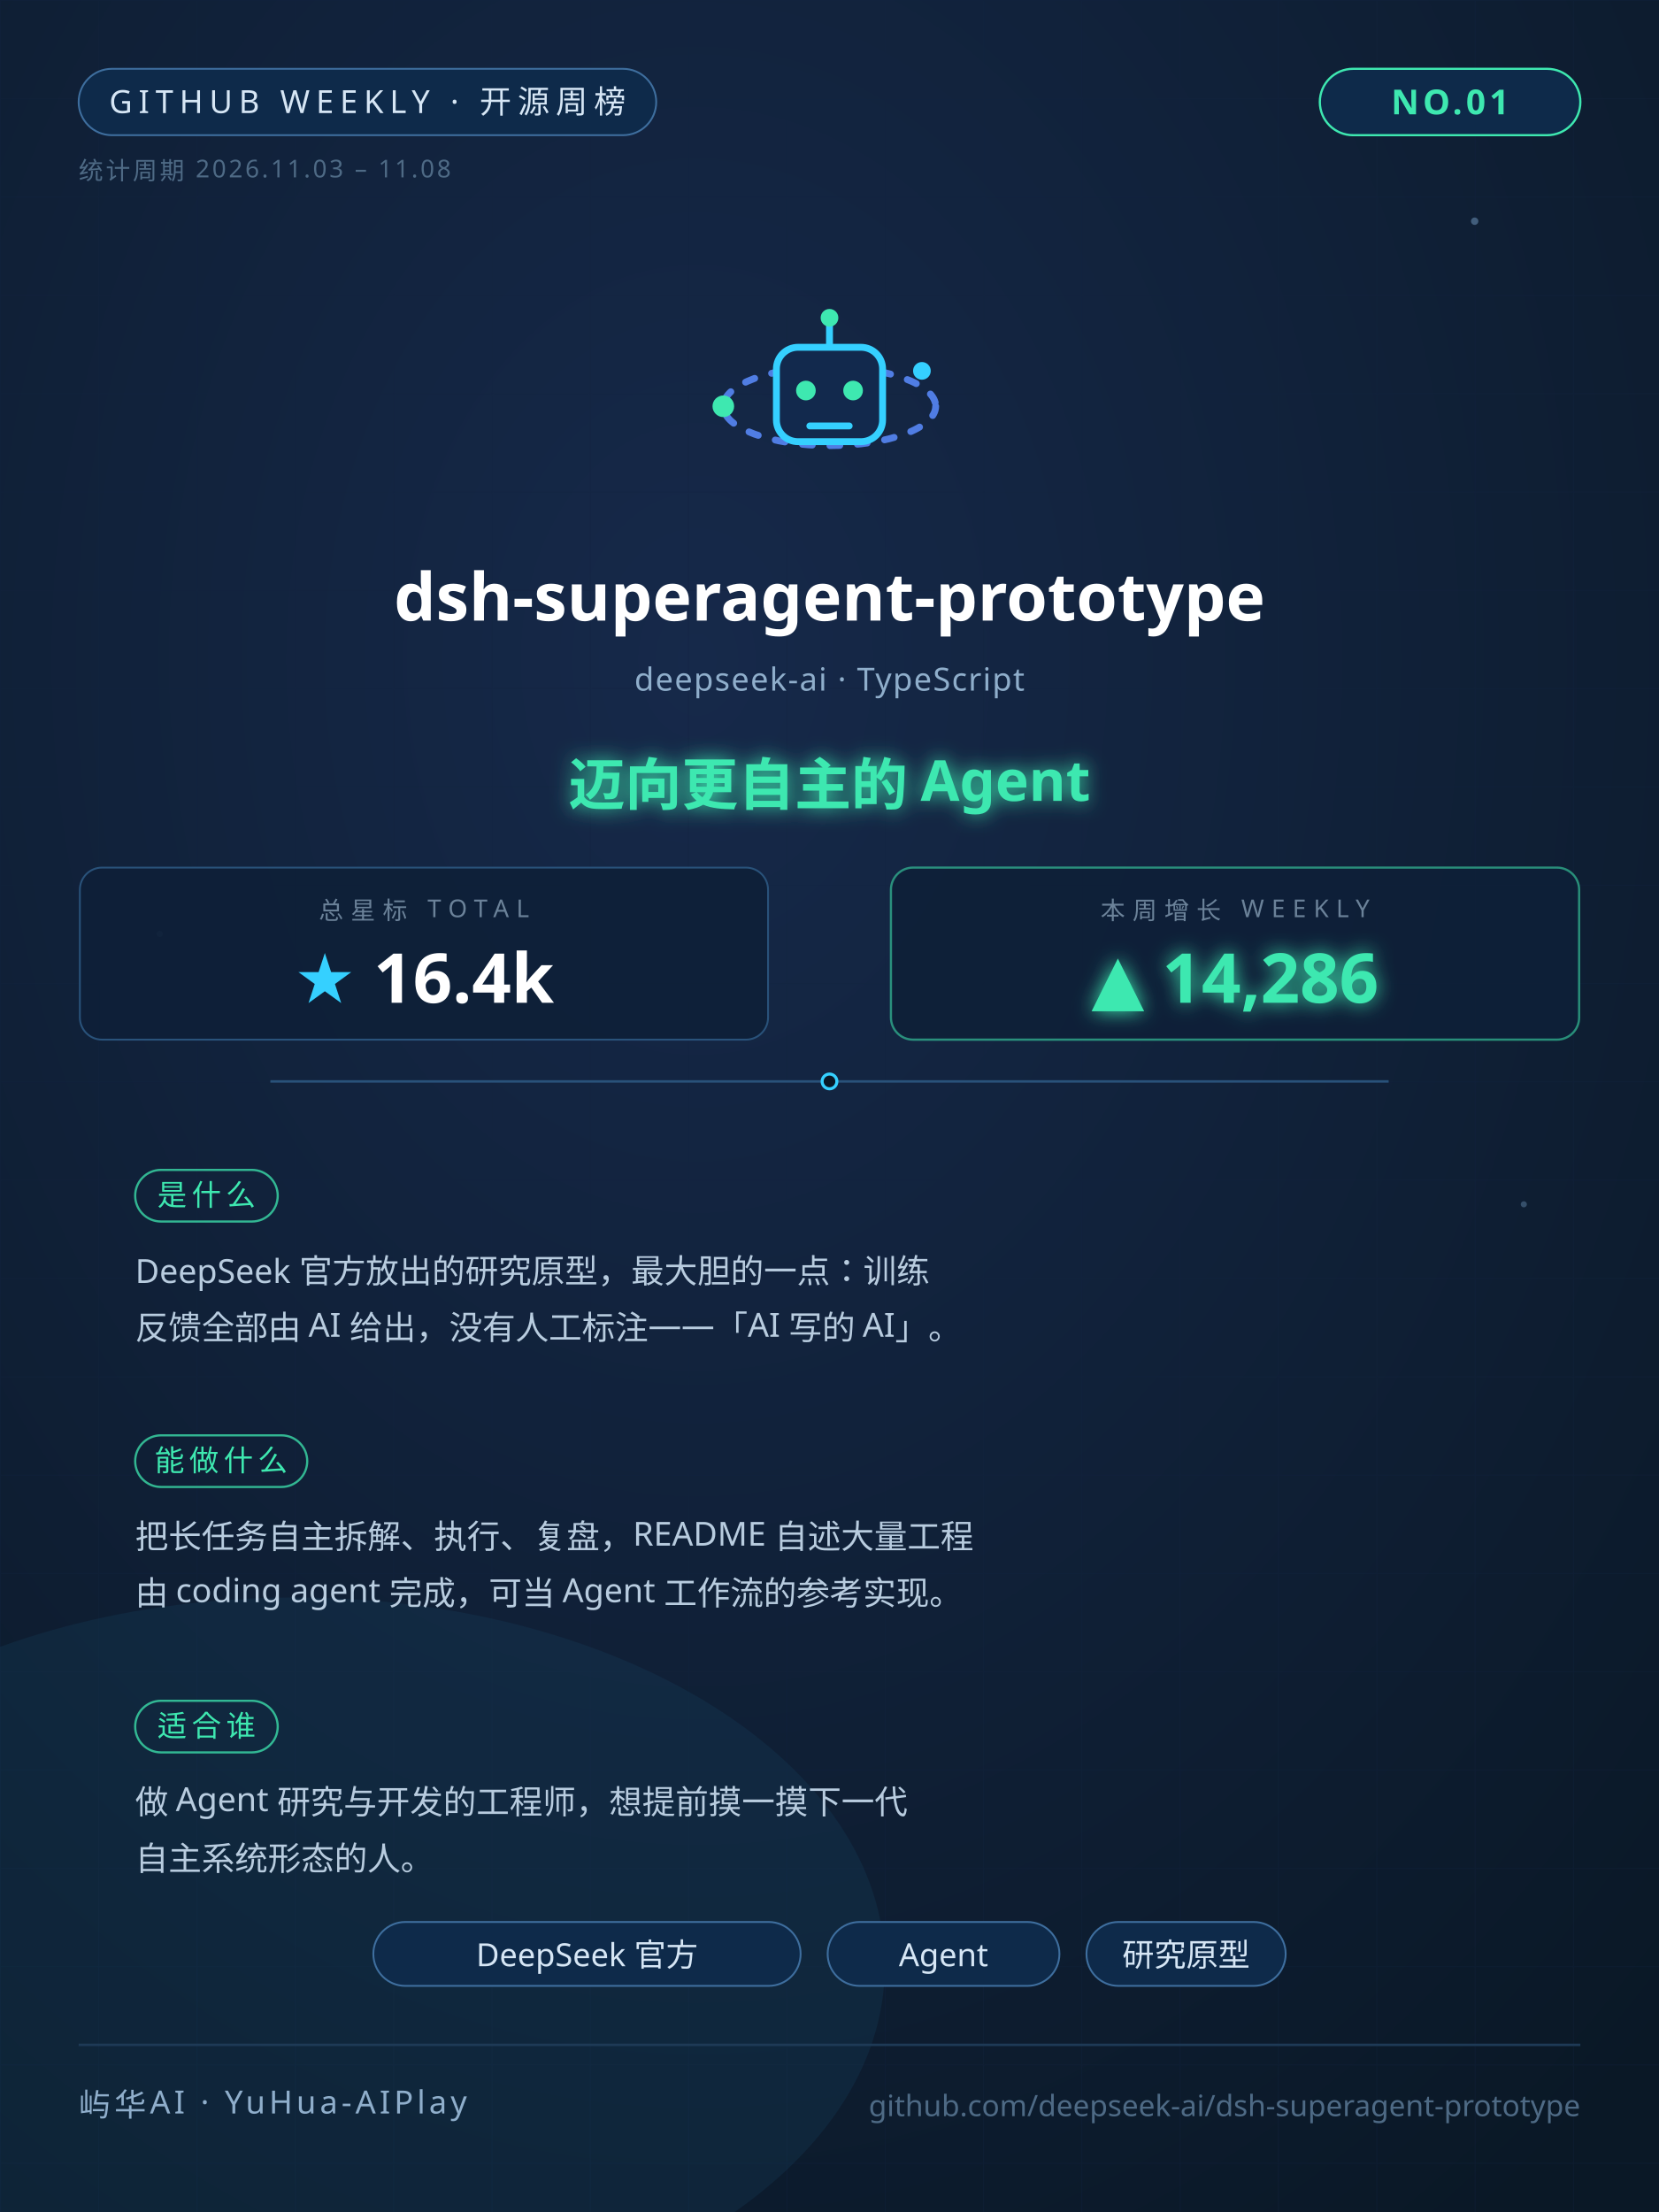
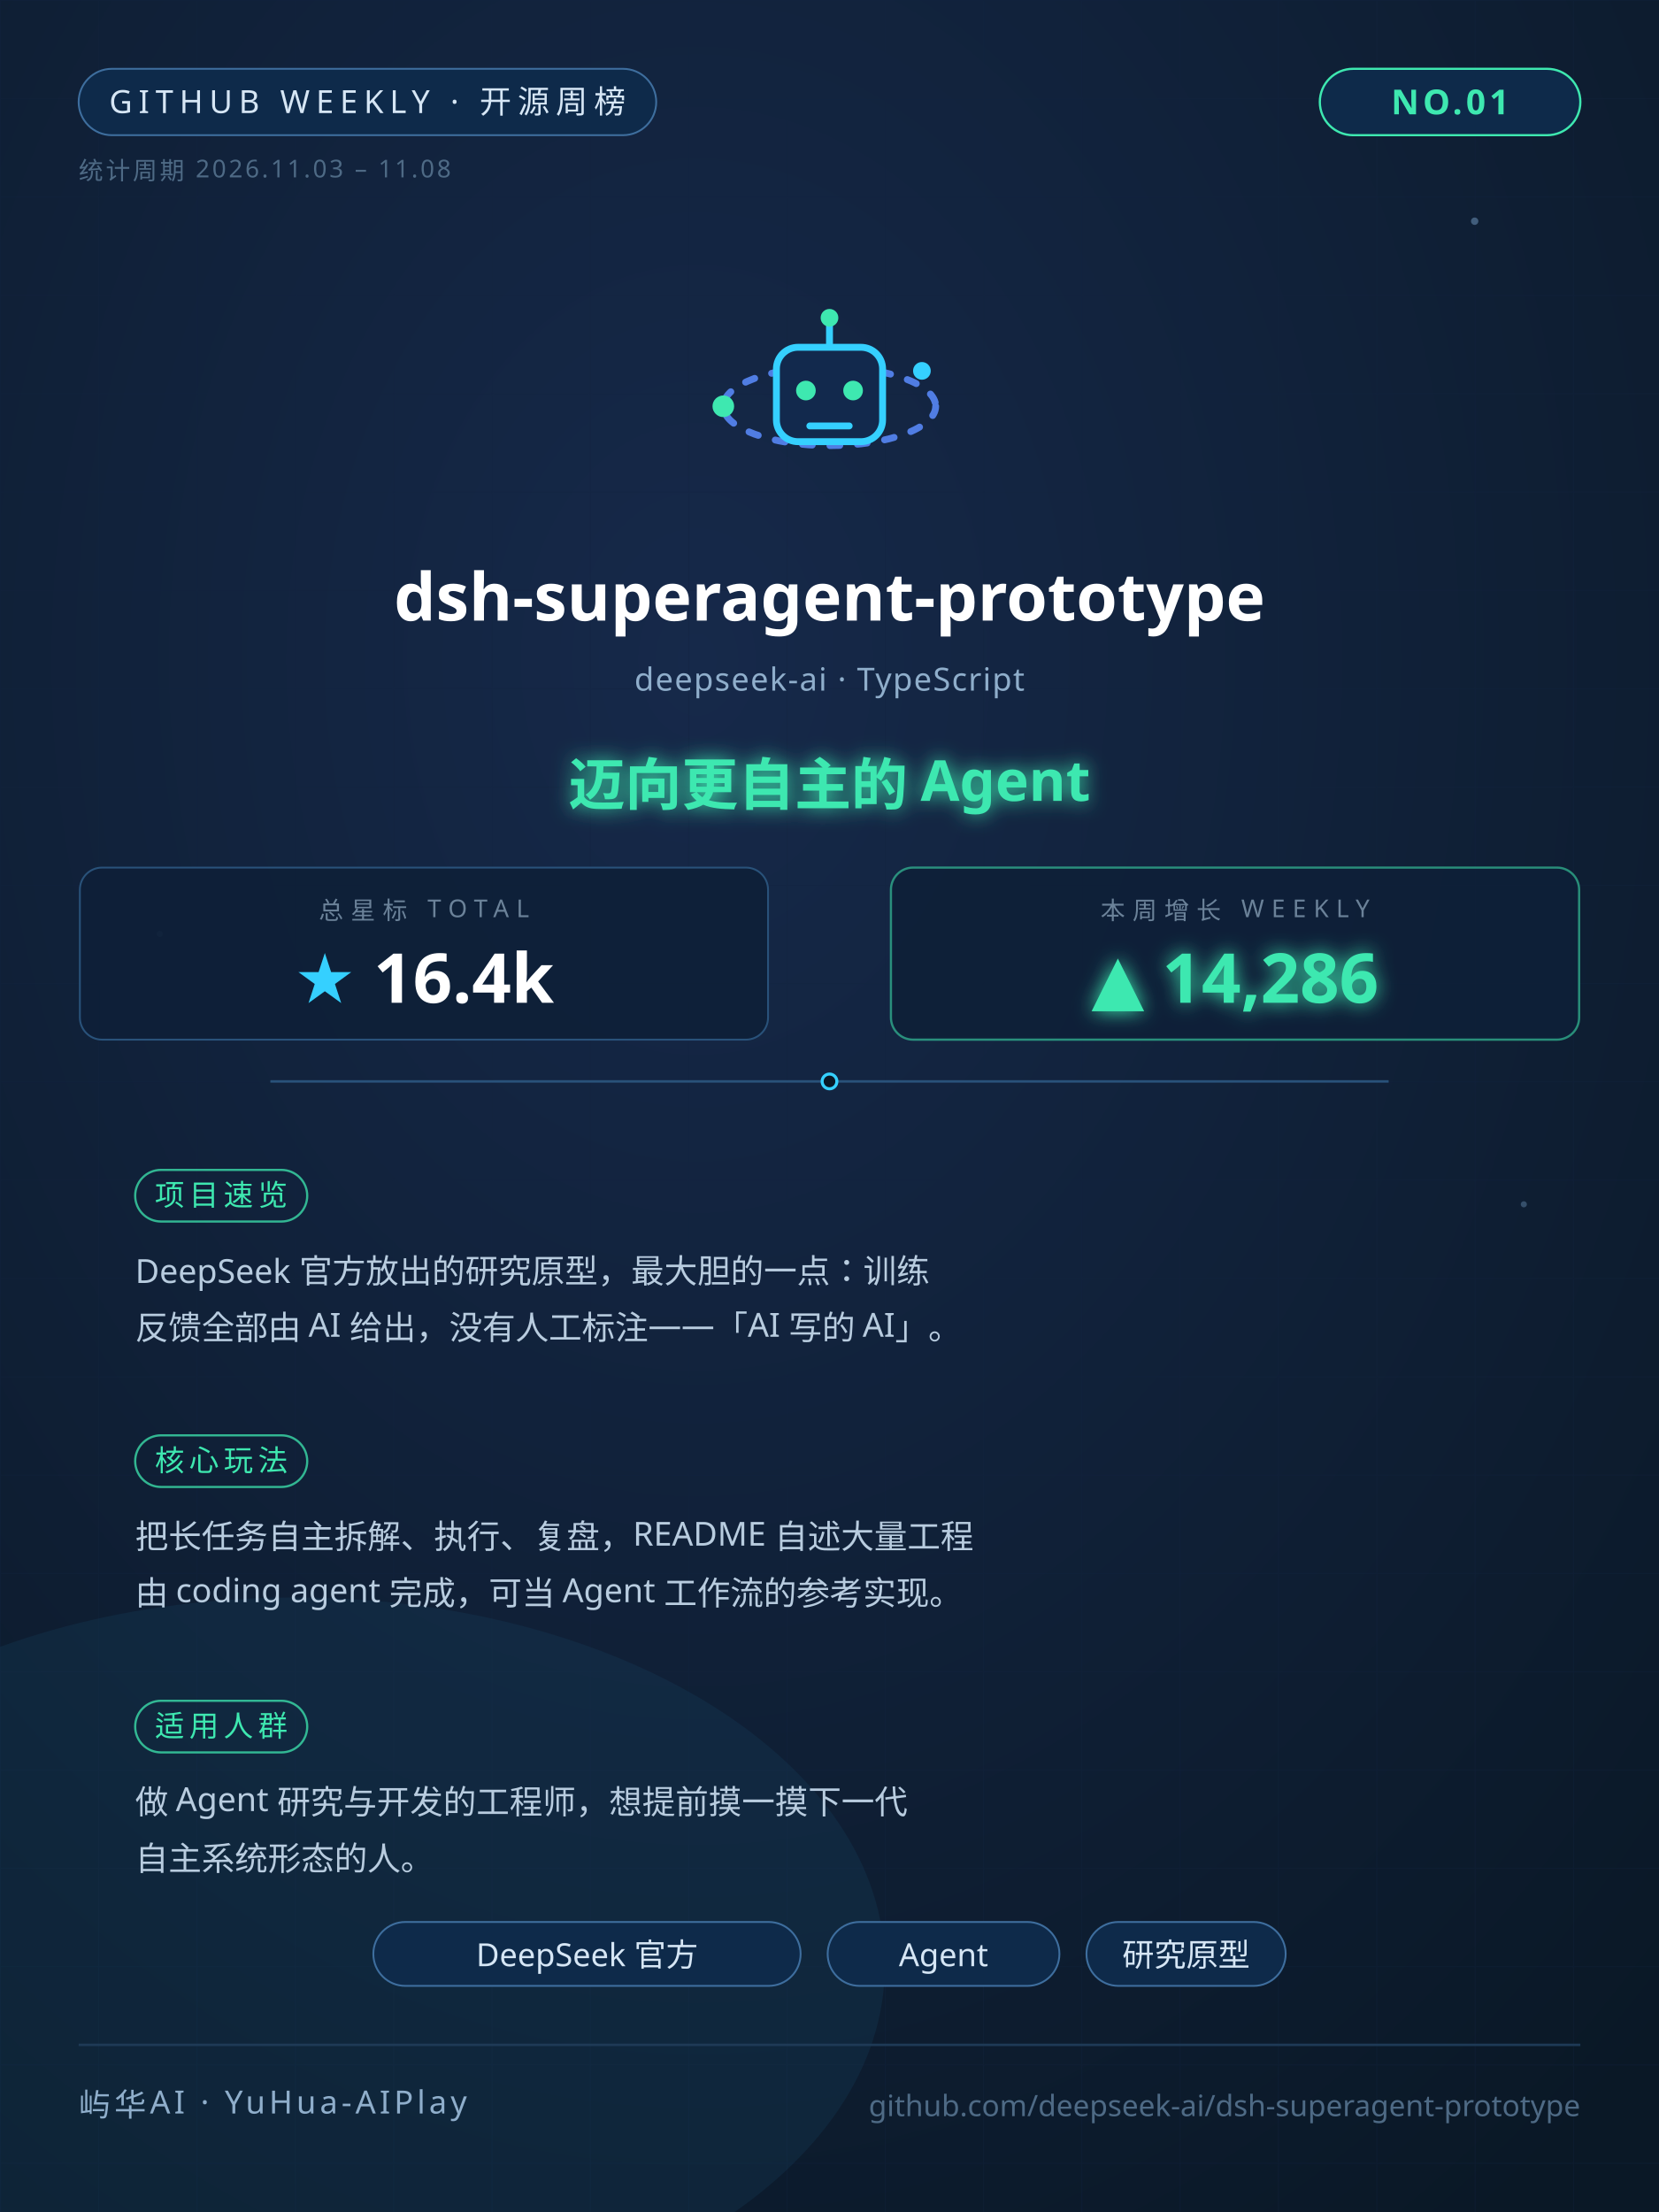
<svg xmlns="http://www.w3.org/2000/svg" viewBox="0 0 1350 1800" font-family="'PingFang SC','Hiragino Sans GB',sans-serif">
  <defs>
    <radialGradient id="bgGlow" cx="42%" cy="30%" r="85%">
      <stop offset="0%" stop-color="#16294A" />
      <stop offset="100%" stop-color="#0A1826" />
    </radialGradient>
    <filter id="glowGreen" x="-60%" y="-60%" width="220%" height="220%">
      <feDropShadow dx="0" dy="0" stdDeviation="8" flood-color="#3EE8B0" />
    </filter>
    <pattern id="grid" width="80" height="80" patternUnits="userSpaceOnUse">
      <path d="M80 0H0V80" fill="none" stroke="#132440" stroke-opacity="0.35" stroke-width="1.5" />
    </pattern>
    <g id="ic-superagent" fill="none" stroke="#35D0FF" stroke-width="3.5" stroke-linejoin="round" stroke-linecap="round">
      <ellipse cx="0" cy="16" rx="54" ry="20" stroke="#5B8CFF" stroke-dasharray="5 9" opacity="0.85" />
      <circle cx="-54" cy="16" r="5.5" fill="#3EE8B0" stroke="none" />
      <circle cx="47" cy="-2" r="4.5" fill="#35D0FF" stroke="none" />
      <line x1="0" y1="-14" x2="0" y2="-25" />
      <circle cx="0" cy="-29" r="4.5" fill="#3EE8B0" stroke="none" />
      <rect x="-27" y="-14" width="54" height="48" rx="11" fill="#12294D" />
      <circle cx="-12" cy="8" r="5" fill="#3EE8B0" stroke="none" />
      <circle cx="12" cy="8" r="5" fill="#3EE8B0" stroke="none" />
      <path d="M-10 26 H10" />
    </g>
  </defs>
  <rect width="1350" height="1800" fill="url(#bgGlow)" />
  <rect width="1350" height="1800" fill="url(#grid)" />
  <ellipse cx="240" cy="1600" rx="480" ry="300" fill="#14405E" opacity="0.28" />
  <circle cx="1200" cy="180" r="3" fill="#7FA8D0" opacity="0.45" />
  <circle cx="130" cy="760" r="2.5" fill="#7FA8D0" opacity="0.3" />
  <circle cx="1240" cy="980" r="2.5" fill="#7FA8D0" opacity="0.35" />
  <rect x="64" y="56" width="470" height="54" rx="27" fill="#0E2A4A" stroke="#3E6E9E" stroke-width="1.5" />
  <text x="299" y="92" text-anchor="middle" font-size="26" letter-spacing="5" fill="#D6E6F5">GITHUB WEEKLY · 开源周榜</text>
  <text x="64" y="146" font-size="20" letter-spacing="2" fill="#4E6A85">统计周期 2026.11.03 – 11.08</text>
  <rect x="1074" y="56" width="212" height="54" rx="27" fill="#0E2A4A" stroke="#3EE8B0" stroke-width="1.8" />
  <text x="1180" y="93" text-anchor="middle" font-size="28" font-weight="800" letter-spacing="3" fill="#3EE8B0">NO.01</text>
  <use href="#ic-superagent" transform="translate(675 305) scale(1.6)" />
  <text x="675" y="505" text-anchor="middle" font-size="54" font-weight="800" fill="#FFFFFF">dsh-superagent-prototype</text>
  <text x="675" y="562" text-anchor="middle" font-size="26" letter-spacing="1" fill="#8FAECB">deepseek-ai · TypeScript</text>
  <text x="675" y="655" text-anchor="middle" font-size="46" font-weight="700" fill="#3EE8B0" filter="url(#glowGreen)">迈向更自主的 Agent</text>
  <rect x="65" y="706" width="560" height="140" rx="18" fill="#0E2038" fill-opacity="0.9" stroke="#29527A" stroke-width="1.5" />
  <text x="345" y="748" text-anchor="middle" font-size="20" letter-spacing="6" fill="#6B8299">总星标 TOTAL</text>
  <text x="345" y="816" text-anchor="middle" font-size="56" font-weight="800" fill="#FFFFFF">
    <tspan fill="#35D0FF">★</tspan> 16.4k</text>
  <rect x="725" y="706" width="560" height="140" rx="18" fill="#0E2038" fill-opacity="0.9" stroke="#3EE8B0" stroke-opacity="0.55" stroke-width="1.8" />
  <text x="1005" y="748" text-anchor="middle" font-size="20" letter-spacing="6" fill="#6B8299">本周增长 WEEKLY</text>
  <text x="1005" y="816" text-anchor="middle" font-size="56" font-weight="800" fill="#3EE8B0" filter="url(#glowGreen)">▲ 14,286</text>
  <line x1="220" y1="880" x2="1130" y2="880" stroke="#29527A" stroke-width="2" />
  <circle cx="675" cy="880" r="6" fill="#0A1826" stroke="#35D0FF" stroke-width="2.5" />
-   <rect x="110" y="952" width="116" height="42" rx="21" fill="none" stroke="#3EE8B0" stroke-opacity="0.75" stroke-width="1.8" />
-   <text x="168" y="981" text-anchor="middle" font-size="24" letter-spacing="4" fill="#3EE8B0">是什么</text>
+   <rect x="110" y="952" width="140" height="42" rx="21" fill="none" stroke="#3EE8B0" stroke-opacity="0.75" stroke-width="1.8" />
+   <text x="180" y="981" text-anchor="middle" font-size="24" letter-spacing="4" fill="#3EE8B0">项目速览</text>
  <text x="110" y="1044" font-size="27" fill="#B8CCDF">DeepSeek 官方放出的研究原型，最大胆的一点：训练</text>
  <text x="110" y="1090" font-size="27" fill="#B8CCDF">反馈全部由 AI 给出，没有人工标注——「AI 写的 AI」。</text>
  <rect x="110" y="1168" width="140" height="42" rx="21" fill="none" stroke="#3EE8B0" stroke-opacity="0.75" stroke-width="1.8" />
-   <text x="180" y="1197" text-anchor="middle" font-size="24" letter-spacing="4" fill="#3EE8B0">能做什么</text>
+   <text x="180" y="1197" text-anchor="middle" font-size="24" letter-spacing="4" fill="#3EE8B0">核心玩法</text>
  <text x="110" y="1260" font-size="27" fill="#B8CCDF">把长任务自主拆解、执行、复盘，README 自述大量工程</text>
  <text x="110" y="1306" font-size="27" fill="#B8CCDF">由 coding agent 完成，可当 Agent 工作流的参考实现。</text>
-   <rect x="110" y="1384" width="116" height="42" rx="21" fill="none" stroke="#3EE8B0" stroke-opacity="0.75" stroke-width="1.8" />
-   <text x="168" y="1413" text-anchor="middle" font-size="24" letter-spacing="4" fill="#3EE8B0">适合谁</text>
+   <rect x="110" y="1384" width="140" height="42" rx="21" fill="none" stroke="#3EE8B0" stroke-opacity="0.75" stroke-width="1.8" />
+   <text x="180" y="1413" text-anchor="middle" font-size="24" letter-spacing="4" fill="#3EE8B0">适用人群</text>
  <text x="110" y="1476" font-size="27" fill="#B8CCDF">做 Agent 研究与开发的工程师，想提前摸一摸下一代</text>
  <text x="110" y="1522" font-size="27" fill="#B8CCDF">自主系统形态的人。</text>
  <rect x="303.8" y="1564" width="347.7" height="52" rx="26" fill="#0E2A4A" stroke="#3E6E9E" stroke-width="1.5" />
  <text x="477.7" y="1600" text-anchor="middle" font-size="26" fill="#D6E6F5">DeepSeek 官方</text>
  <rect x="673.5" y="1564" width="188.6" height="52" rx="26" fill="#0E2A4A" stroke="#3E6E9E" stroke-width="1.5" />
  <text x="767.8" y="1600" text-anchor="middle" font-size="26" fill="#D6E6F5">Agent</text>
  <rect x="884.1" y="1564" width="162.1" height="52" rx="26" fill="#0E2A4A" stroke="#3E6E9E" stroke-width="1.5" />
  <text x="965.2" y="1600" text-anchor="middle" font-size="26" fill="#D6E6F5">研究原型</text>
  <line x1="64" y1="1664" x2="1286" y2="1664" stroke="#1E3A56" stroke-width="2" />
  <text x="64" y="1722" font-size="26" letter-spacing="3" fill="#8FAECB">屿华AI · YuHua-AIPlay</text>
  <text x="1286" y="1722" text-anchor="end" font-size="24" fill="#4E6A85">github.com/deepseek-ai/dsh-superagent-prototype</text>
</svg>
